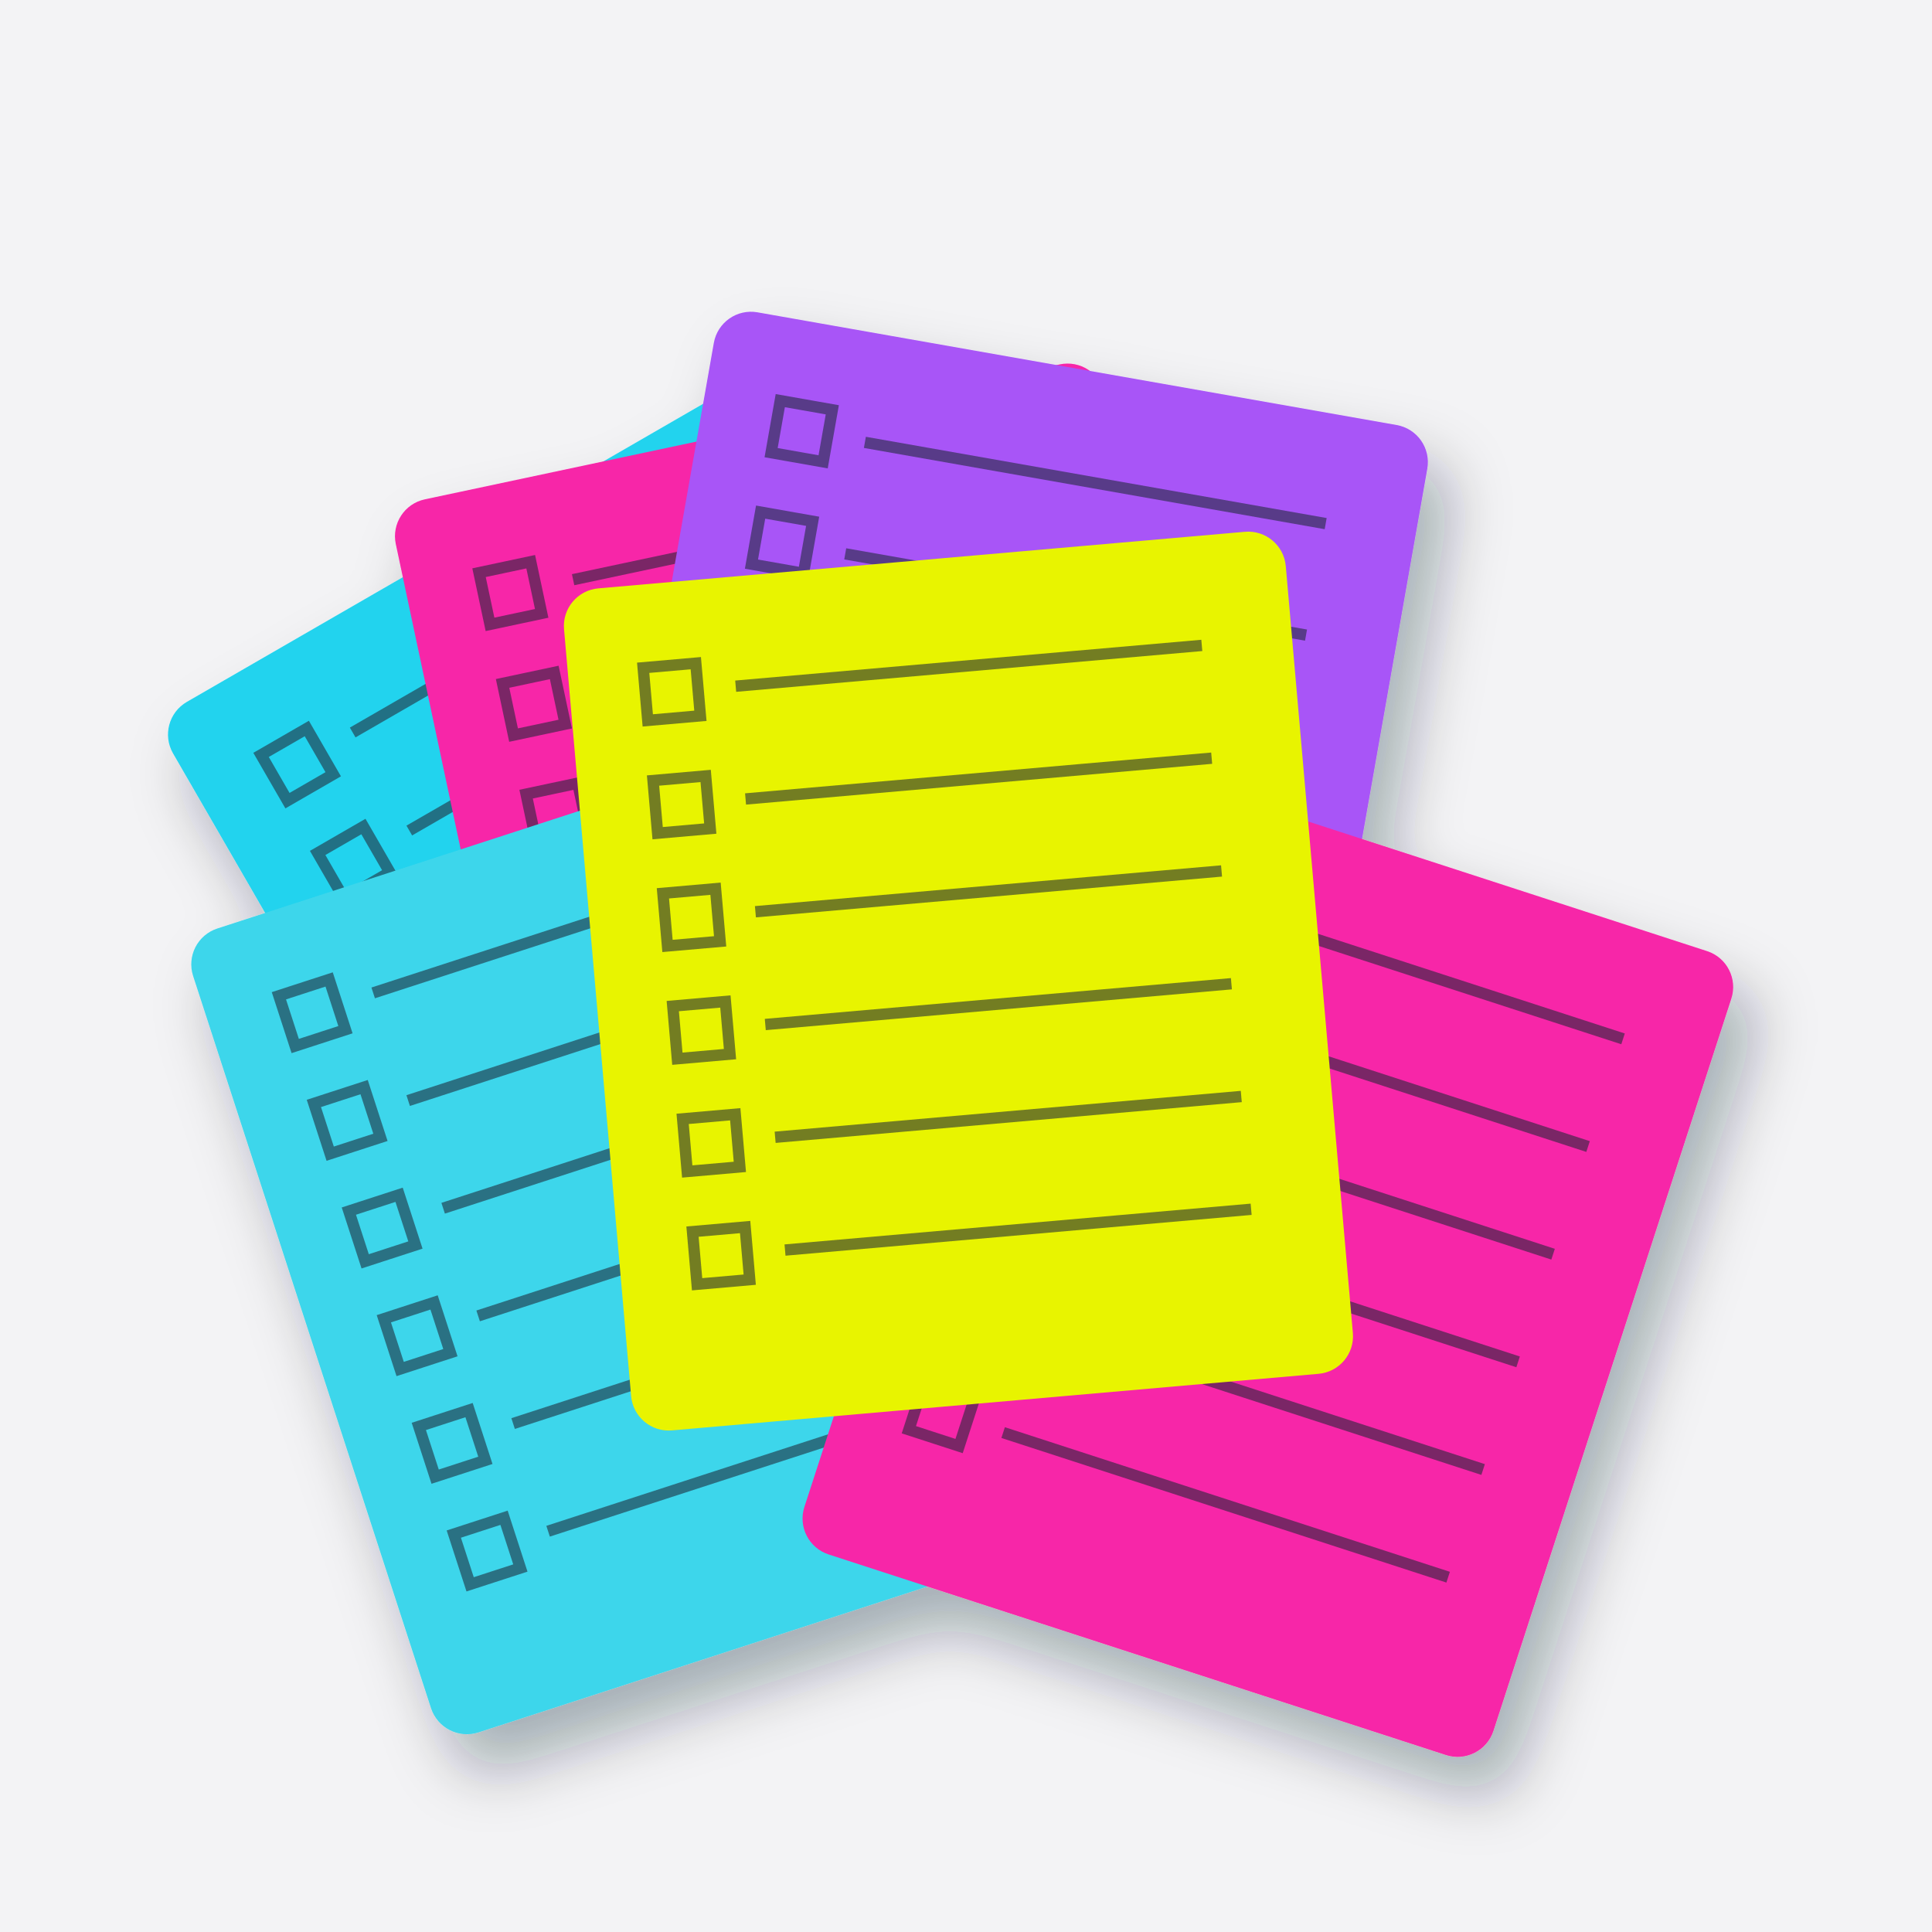
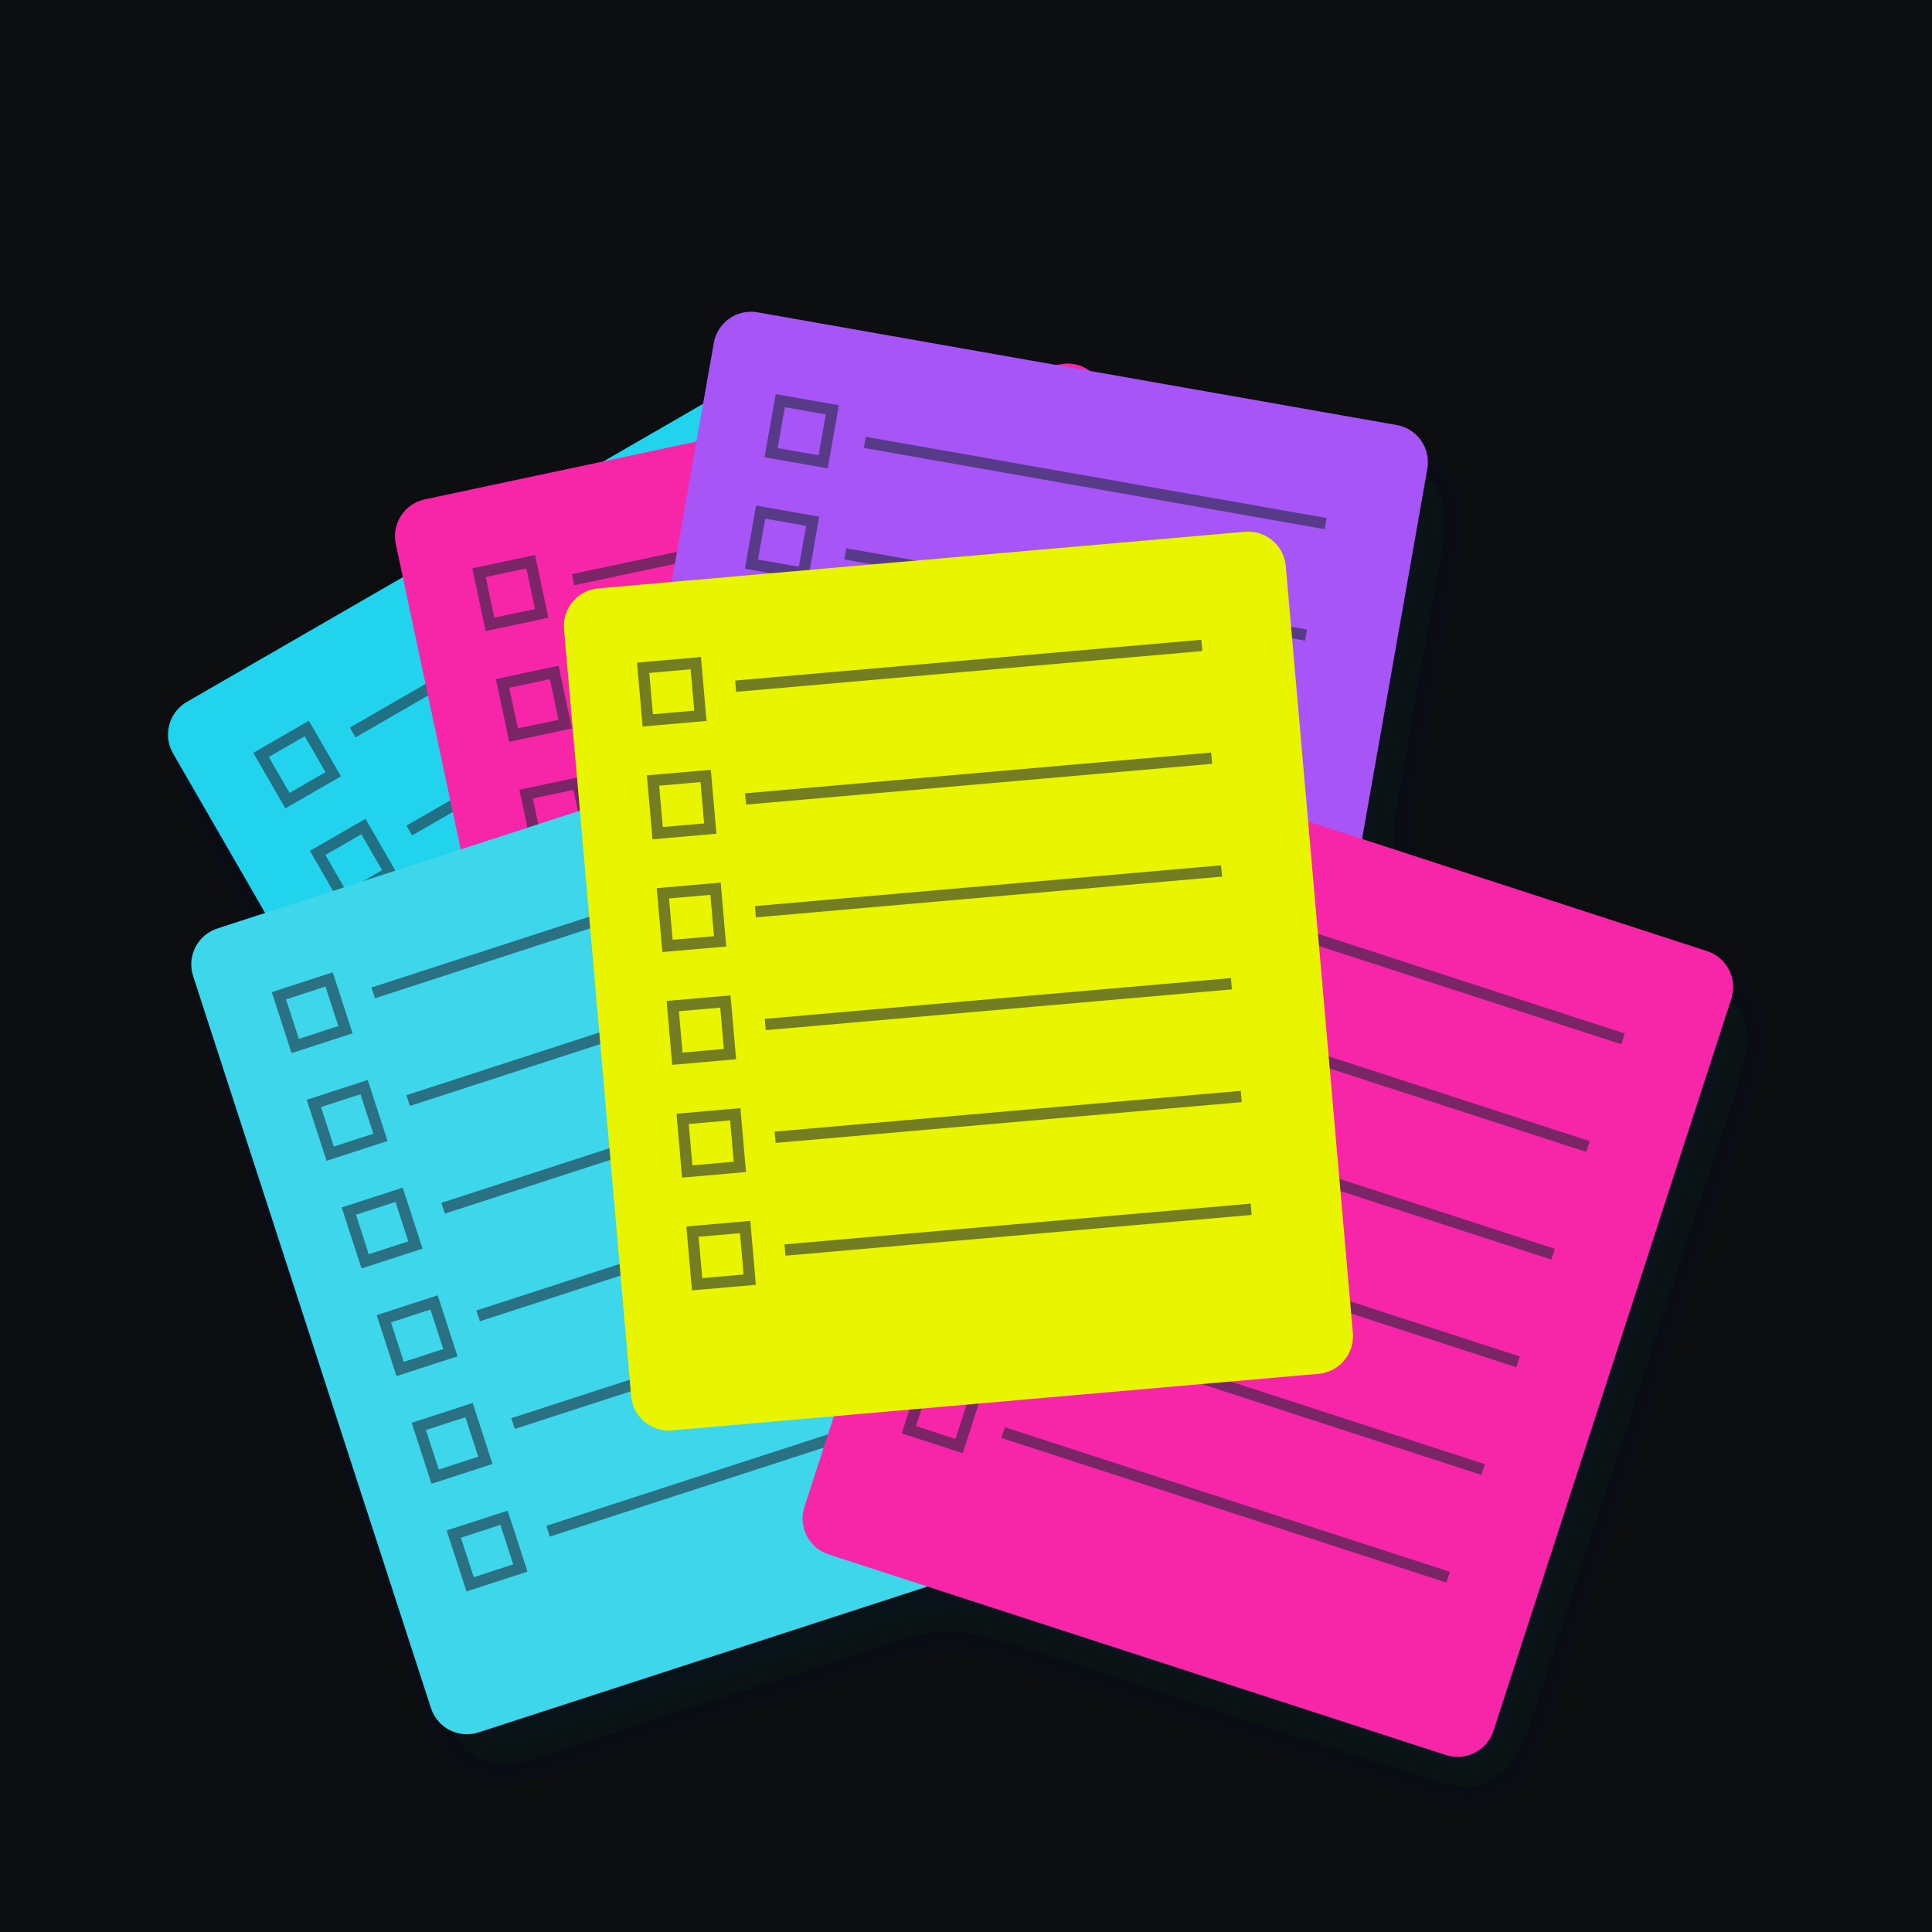
<svg xmlns="http://www.w3.org/2000/svg" viewBox="0 0 512 512" role="img" aria-label="Colorful stack of checklist sticky notes">
-   <rect width="512" height="512" fill="#f3f3f5" />
+   <rect width="512" height="512" fill="#0c0e10" />
  <defs>
    <filter id="shadow" x="-30%" y="-30%" width="160%" height="160%">
      <feDropShadow dx="6" dy="10" stdDeviation="8" flood-color="#111827" flood-opacity="0.32" />
    </filter>
    <g id="note-lines" stroke="#1f2937" stroke-opacity="0.58" fill="none" stroke-width="3">
      <rect x="20" y="22" width="14" height="14" />
      <line x1="44" y1="29" x2="168" y2="29" />
      <rect x="20" y="52" width="14" height="14" />
      <line x1="44" y1="59" x2="168" y2="59" />
      <rect x="20" y="82" width="14" height="14" />
      <line x1="44" y1="89" x2="168" y2="89" />
      <rect x="20" y="112" width="14" height="14" />
      <line x1="44" y1="119" x2="168" y2="119" />
      <rect x="20" y="142" width="14" height="14" />
      <line x1="44" y1="149" x2="168" y2="149" />
      <rect x="20" y="172" width="14" height="14" />
      <line x1="44" y1="179" x2="168" y2="179" />
    </g>
  </defs>
  <g filter="url(#shadow)">
    <g transform="translate(84 128) rotate(-30 96 112)">
      <rect width="192" height="224" rx="10" fill="#22d3ee" />
      <use href="#note-lines" />
    </g>
    <g transform="translate(124 112) rotate(-12 96 112)">
      <rect width="192" height="224" rx="10" fill="#f725a8" />
      <use href="#note-lines" />
    </g>
    <g transform="translate(170 96) rotate(10 96 112)">
      <rect width="192" height="224" rx="10" fill="#a855f7" />
      <use href="#note-lines" />
    </g>
    <g transform="translate(78 214) rotate(-18 96 112)">
      <rect width="192" height="224" rx="10" fill="#3dd6eb" />
      <use href="#note-lines" />
    </g>
    <g transform="translate(240 220) rotate(18 96 112)">
      <rect width="192" height="224" rx="10" fill="#f725a8" />
      <use href="#note-lines" />
    </g>
    <g transform="translate(158 148) rotate(-5 96 112)">
      <rect width="192" height="224" rx="10" fill="#e8f400" />
      <use href="#note-lines" />
    </g>
  </g>
</svg>
